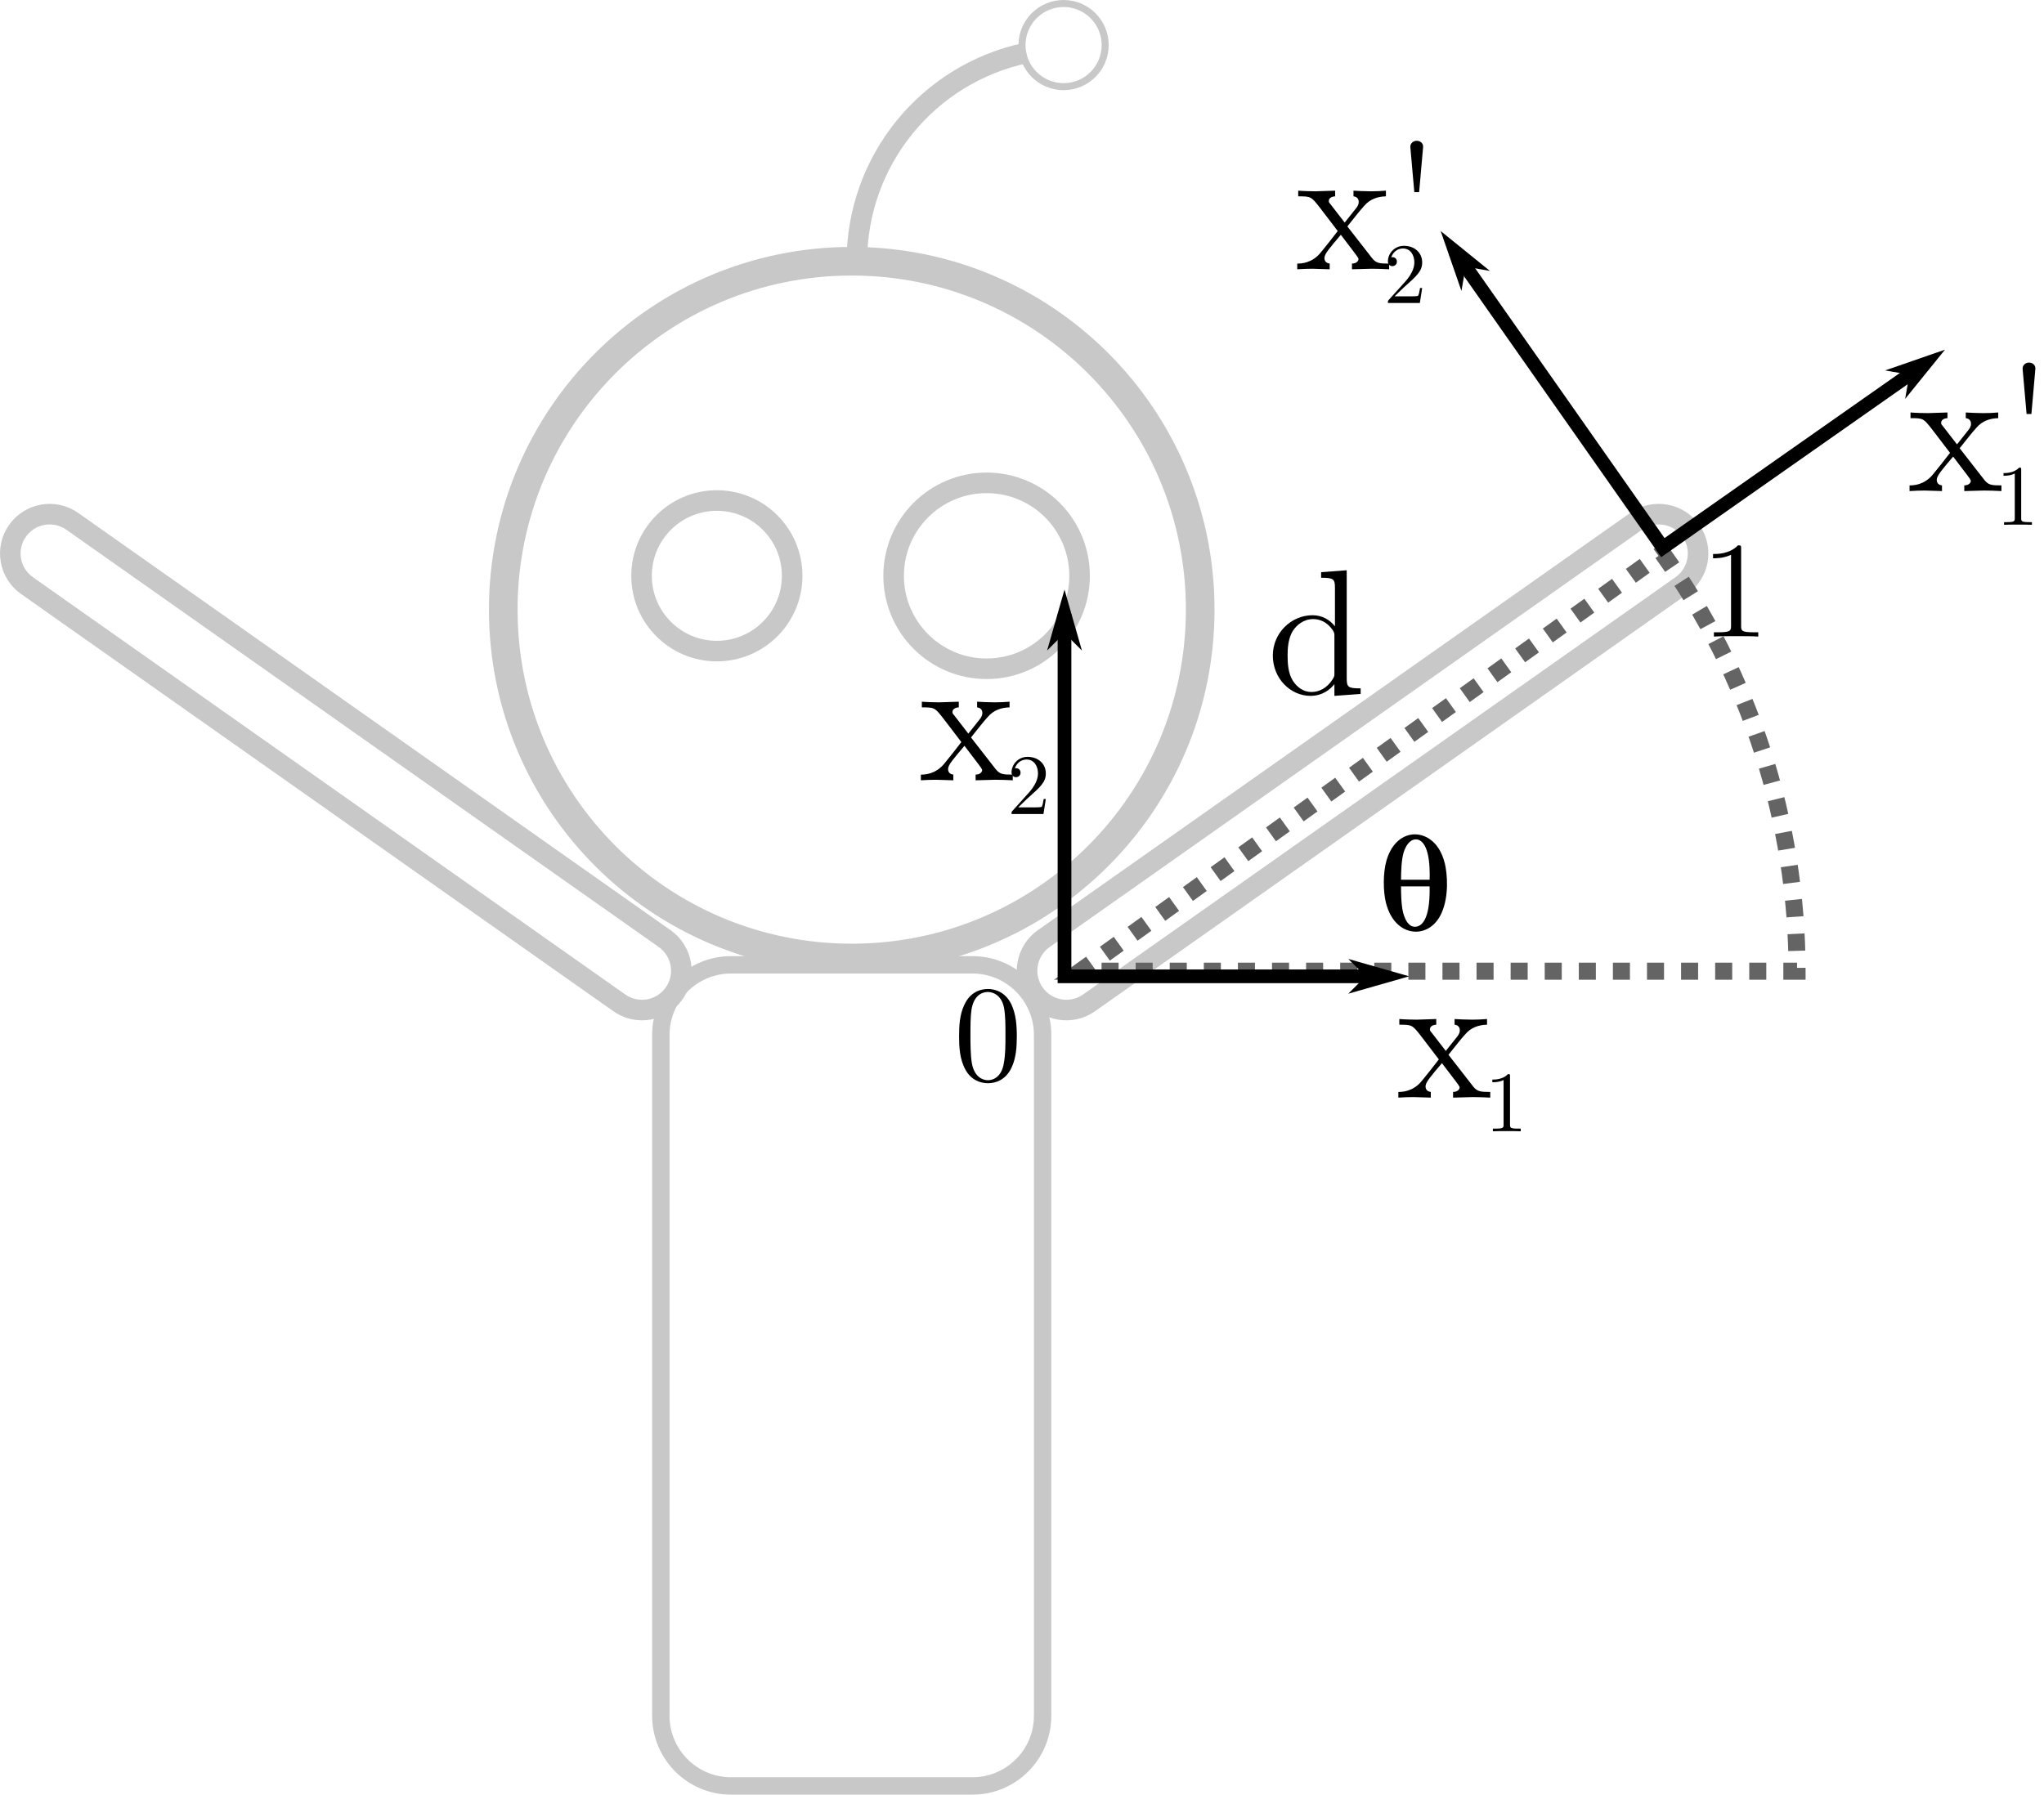
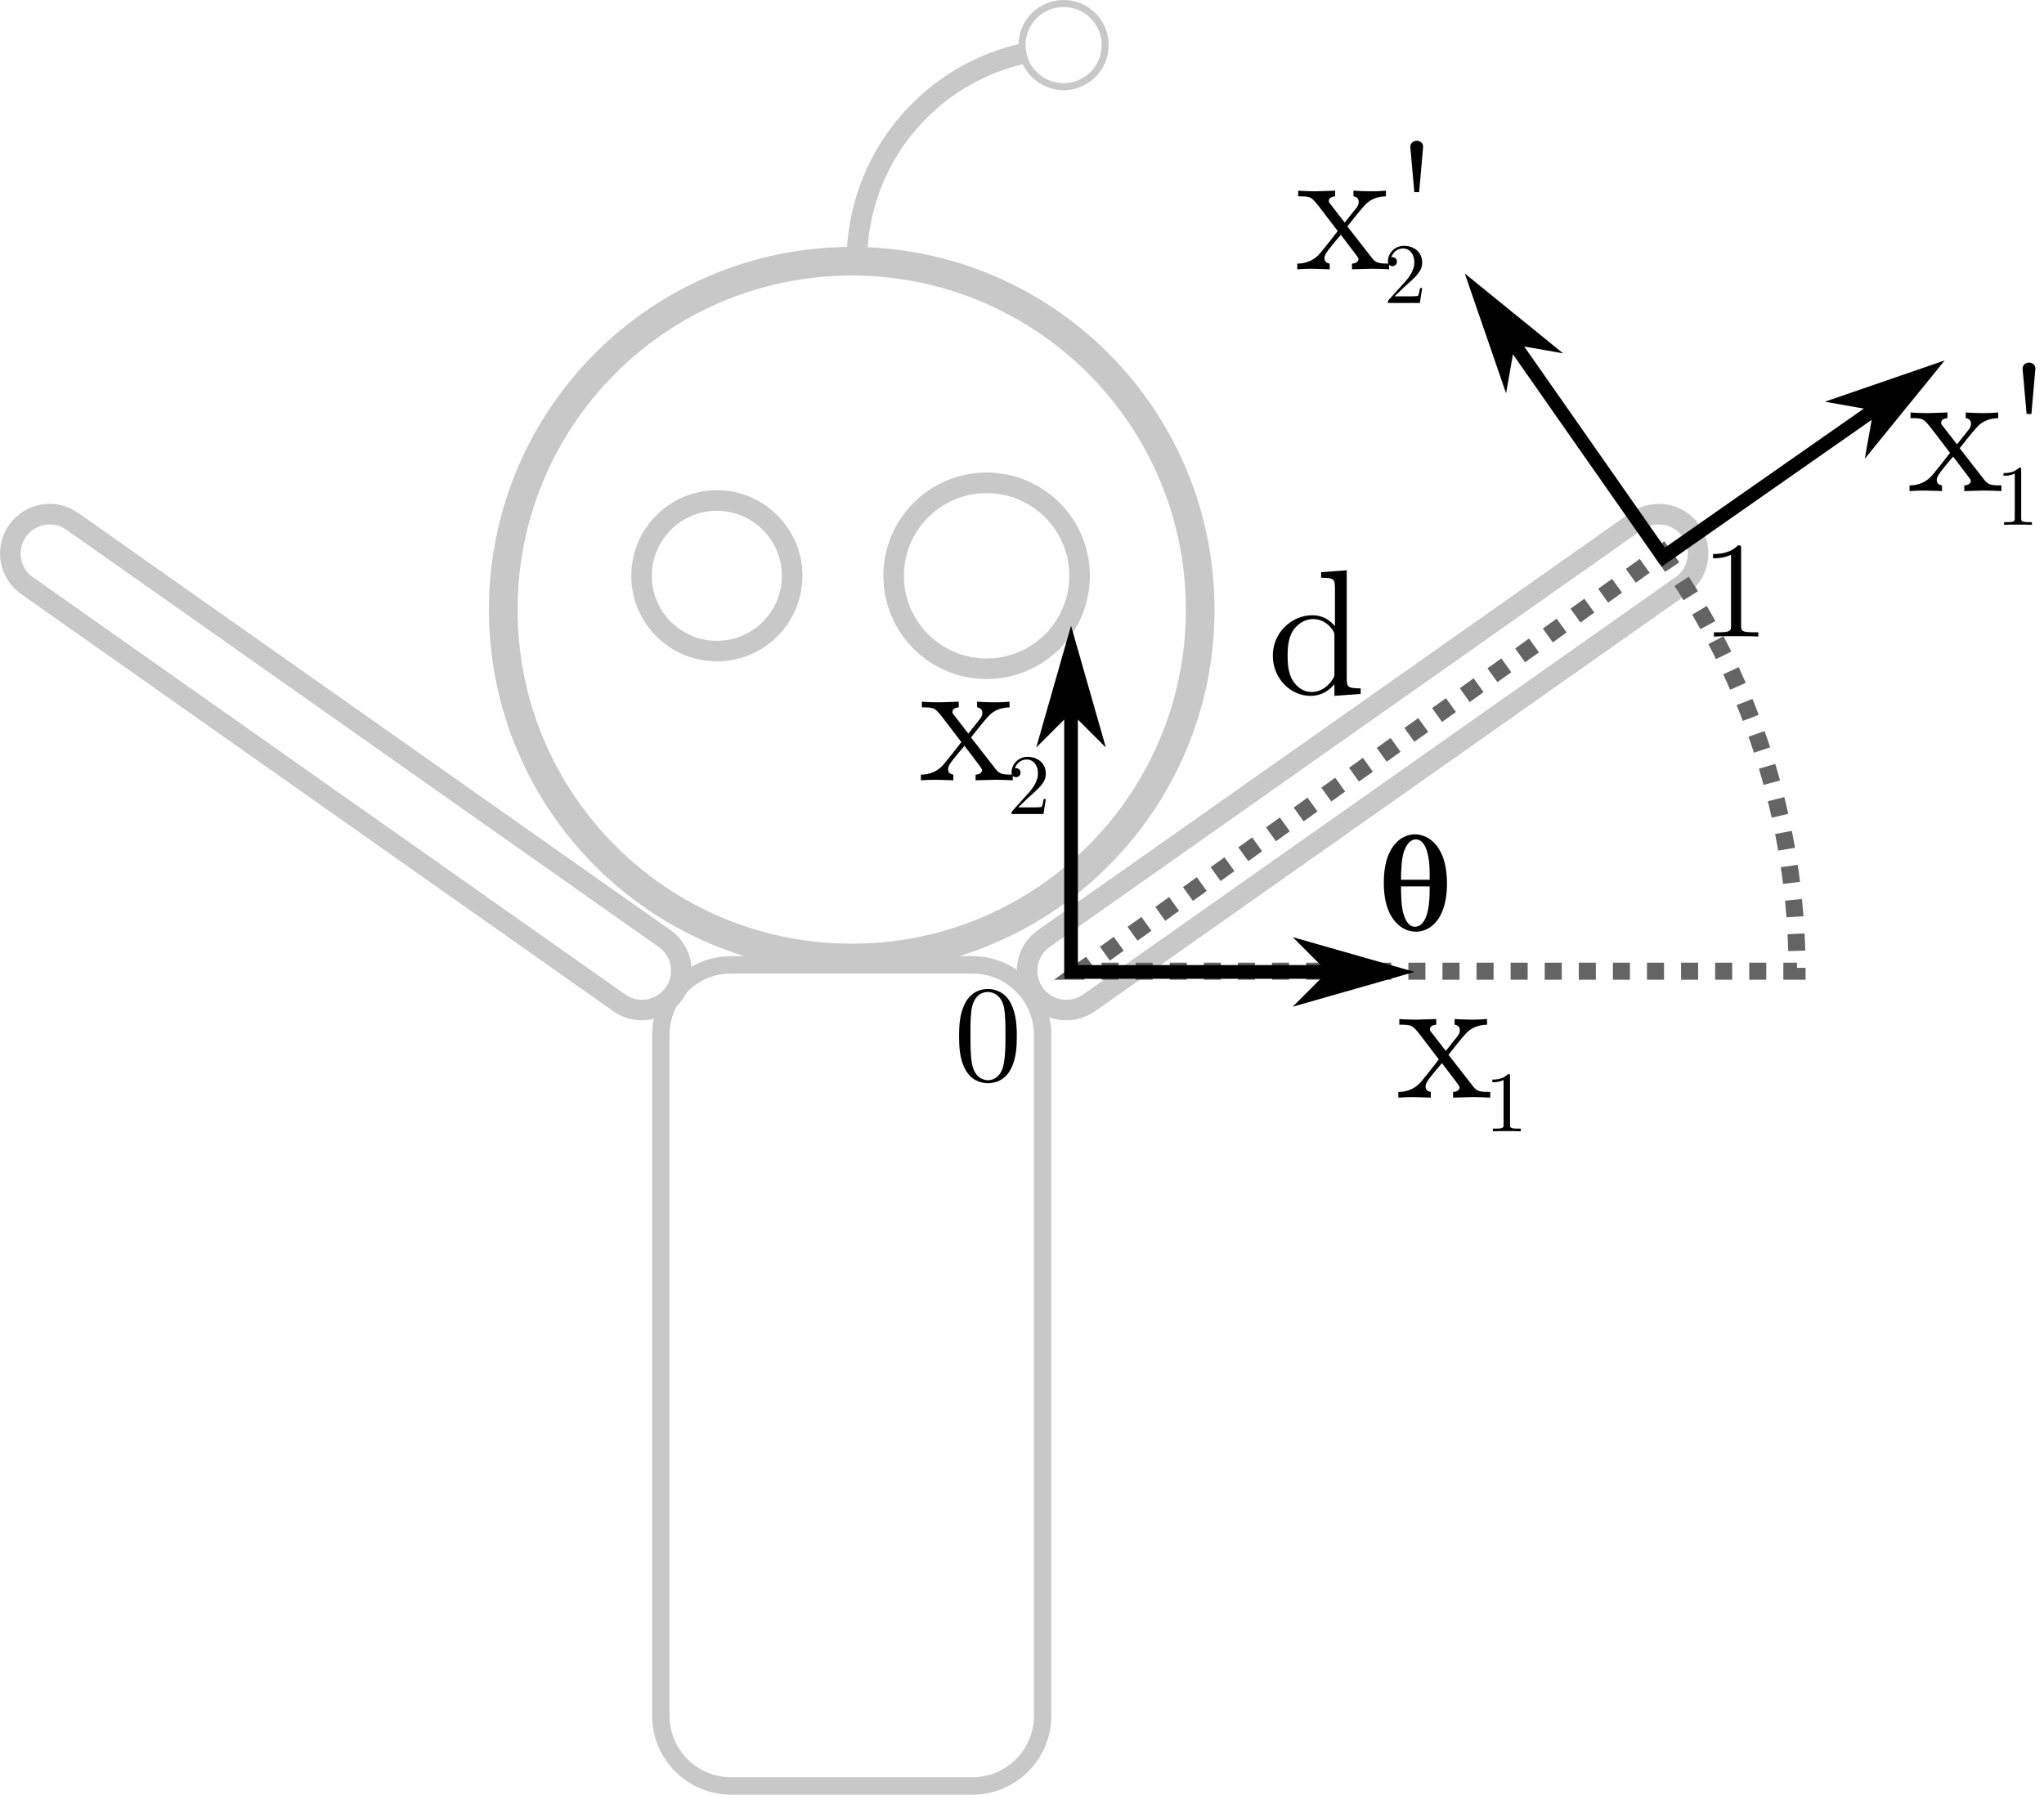
<svg xmlns="http://www.w3.org/2000/svg" width="298.187" height="261.878" id="svg2" version="1.1">
  <defs id="defs4">
+     <marker orient="auto" refY="0.0" refX="0.0" id="Arrow1Mend" style="overflow:visible;">
+       <path id="path7698" d="M 0.0,0.0 L 5.0,-5.0 L -12.5,0.0 L 5.0,5.0 L 0.0,0.0 z " style="fill-rule:evenodd;stroke:#000000;stroke-width:1.0pt;marker-start:none;" transform="scale(0.4) rotate(180) translate(10,0)" />
+     </marker>
    <marker orient="auto" refY="0" refX="0" id="Arrow1Sstart" style="overflow:visible">
      <path id="path4280" d="M 0,0 5,-5 -12.5,0 5,5 0,0 z" style="fill-rule:evenodd;stroke:#000000;stroke-width:1pt;marker-start:none" transform="matrix(0.2,0,0,0.2,1.2,0)" />
    </marker>
    <marker orient="auto" refY="0" refX="0" id="Arrow1Send" style="overflow:visible">
      <path id="path4283" d="M 0,0 5,-5 -12.5,0 5,5 0,0 z" style="fill-rule:evenodd;stroke:#000000;stroke-width:1pt;marker-start:none" transform="matrix(-0.2,0,0,-0.2,-1.2,0)" />
    </marker>
  </defs>
  <g id="layer1" transform="translate(-182.2839,-285.9749)">
    <g id="g8434" style="stroke:#c8c8c8;stroke-opacity:1">
      <rect ry="10.244" y="426.762" x="278.689" height="119.821" width="55.697" id="rect2816" style="fill:none;stroke:#c8c8c8;stroke-width:2.538;stroke-linecap:butt;stroke-miterlimit:4;stroke-opacity:1;stroke-dasharray:none;stroke-dashoffset:0" />
      <path transform="matrix(1.392566,0,0,1.392566,-151.8834,-202.4433)" d="m 365.698,414.612 c 0,20.162 -16.344,36.506 -36.506,36.506 -20.162,0 -36.506,-16.344 -36.506,-36.506 0,-20.162 16.344,-36.506 36.506,-36.506 20.162,0 36.506,16.344 36.506,36.506 z" id="path3590" style="fill:none;stroke:#c8c8c8;stroke-width:3;stroke-linecap:butt;stroke-miterlimit:4;stroke-opacity:1;stroke-dasharray:none;stroke-dashoffset:0" />
      <path transform="translate(-31.10975,42.53782)" d="m 338.398,281.602 c 0,-14.711 10.305,-27.412 24.701,-30.442" id="path3592" style="fill:none;stroke:#c8c8c8;stroke-width:3;stroke-linecap:butt;stroke-miterlimit:4;stroke-opacity:1;stroke-dasharray:none;stroke-dashoffset:0" />
      <path transform="matrix(0.3412949,0,0,0.3412949,208.5176,196.8781)" d="m 395.538,280.332 c 0,9.818 -7.959,17.777 -17.777,17.777 -9.818,0 -17.777,-7.959 -17.777,-17.777 0,-9.818 7.959,-17.777 17.777,-17.777 9.818,0 17.777,7.959 17.777,17.777 z" id="path3594" style="fill:none;stroke:#c8c8c8;stroke-width:3;stroke-linecap:butt;stroke-miterlimit:4;stroke-opacity:1;stroke-dasharray:none;stroke-dashoffset:0" />
      <path transform="translate(6.835862,-0.4882759)" d="m 291.012,370.485 c 0,6.068 -4.919,10.986 -10.986,10.986 -6.068,0 -10.986,-4.919 -10.986,-10.986 0,-6.068 4.919,-10.986 10.986,-10.986 6.068,0 10.986,4.919 10.986,10.986 z" id="path3596" style="fill:none;stroke:#c8c8c8;stroke-width:3;stroke-linecap:butt;stroke-miterlimit:4;stroke-opacity:1;stroke-dasharray:none;stroke-dashoffset:0" />
      <path transform="matrix(1.234631,0,0,1.234631,-19.51526,-87.41563)" style="fill:none;stroke:#c8c8c8;stroke-width:2.43;stroke-linecap:butt;stroke-miterlimit:4;stroke-opacity:1;stroke-dasharray:none;stroke-dashoffset:0" id="path3598" d="m 291.012,370.485 c 0,6.068 -4.919,10.986 -10.986,10.986 -6.068,0 -10.986,-4.919 -10.986,-10.986 0,-6.068 4.919,-10.986 10.986,-10.986 6.068,0 10.986,4.919 10.986,10.986 z" />
      <rect transform="matrix(0.8174688,-0.5759729,0.5759729,0.8174688,0,0)" ry="5.736" y="538.429" x="24.147" height="11.473" width="117.187" id="rect3625" style="fill:none;stroke:#c8c8c8;stroke-width:3;stroke-linecap:butt;stroke-miterlimit:4;stroke-opacity:1;stroke-dasharray:none;stroke-dashoffset:0" />
      <rect style="fill:none;stroke:#c8c8c8;stroke-width:3;stroke-linecap:butt;stroke-miterlimit:4;stroke-opacity:1;stroke-dasharray:none;stroke-dashoffset:0" id="rect6365" width="117.187" height="11.473" x="-477.613" y="184.899" ry="5.736" transform="matrix(-0.8174688,-0.5759729,-0.5759729,0.8174688,0,0)" />
    </g>
    <path style="fill:none;stroke:#646464;stroke-width:0.96;stroke-linecap:butt;stroke-miterlimit:4;stroke-opacity:1;stroke-dasharray:0.96, 0.96;stroke-dashoffset:0" id="path3629" d="m 407.076,364.411 c 4.932,6.863 7.584,15.101 7.584,23.552 l -40.36,0 z" transform="matrix(2.590096,0,0,2.590096,-629.5636,-577.1671)" />
    <text xml:space="preserve" style="font-size:20px;font-style:normal;font-variant:normal;font-weight:normal;font-stretch:normal;fill:#000000;fill-opacity:1;stroke:none;font-family:Cambria Math;-inkscape-font-specification:Cambria Math" x="383.11" y="421.767" id="text5377">
      <tspan id="tspan5379" x="383.11" y="421.767">𝛉</tspan>
      <tspan x="383.11" y="446.767" id="tspan5381" />
    </text>
-     <path style="fill:none;stroke:#000000;stroke-width:2;stroke-linecap:butt;stroke-linejoin:miter;stroke-miterlimit:4;stroke-opacity:1;stroke-dasharray:none;marker-start:url(#Arrow1Sstart);marker-end:url(#Arrow1Send)" d="m 337.578,375.583 c 0,0 0,0 0,52.857 l 46.711,0" id="path3753" />
    <text xml:space="preserve" style="font-size:20px;font-style:normal;font-variant:normal;font-weight:normal;font-stretch:normal;fill:#000000;fill-opacity:1;stroke:none;font-family:Cambria Math;-inkscape-font-specification:Cambria Math" x="321.419" y="443.601" id="text5108">
      <tspan id="tspan5110" x="321.419" y="443.601">0</tspan>
    </text>
-     <path id="path5491" d="m 394.508,322.614 c 0,0 0,0 30.36,43.268 l 38.237,-26.83" style="fill:none;stroke:#000000;stroke-width:2;stroke-linecap:butt;stroke-linejoin:miter;stroke-miterlimit:4;stroke-opacity:1;stroke-dasharray:none;marker-start:url(#Arrow1Sstart);marker-end:url(#Arrow1Send)" />
    <text id="text5501" y="378.861" x="430.411" style="font-size:20px;font-style:normal;font-variant:normal;font-weight:normal;font-stretch:normal;fill:#000000;fill-opacity:1;stroke:none;font-family:Cambria Math;-inkscape-font-specification:Cambria Math" xml:space="preserve">
      <tspan y="378.861" x="430.411" id="tspan5503">1</tspan>
    </text>
    <text xml:space="preserve" style="font-size:26.6px;font-style:normal;font-variant:normal;font-weight:normal;font-stretch:normal;fill:#000000;fill-opacity:1;stroke:none;font-family:Cambria Math;-inkscape-font-specification:Cambria Math" x="385.969" y="446.137" id="text8208">
      <tspan id="tspan8210" x="385.969" y="446.137">x</tspan>
    </text>
    <text id="text8212" y="451.058" x="398.882" style="font-size:12.535px;font-style:normal;font-variant:normal;font-weight:normal;font-stretch:normal;fill:#000000;fill-opacity:1;stroke:none;font-family:Cambria Math;-inkscape-font-specification:Bitstream Vera Sans" xml:space="preserve">
      <tspan y="451.058" x="398.882" id="tspan8214">1</tspan>
    </text>
    <text id="text8406" y="399.836" x="316.312" style="font-size:26.6px;font-style:normal;font-variant:normal;font-weight:normal;font-stretch:normal;fill:#000000;fill-opacity:1;stroke:none;font-family:Cambria Math;-inkscape-font-specification:Cambria Math" xml:space="preserve">
      <tspan y="399.836" x="316.312" id="tspan8408">x</tspan>
    </text>
    <text xml:space="preserve" style="font-size:12.535px;font-style:normal;font-variant:normal;font-weight:normal;font-stretch:normal;fill:#000000;fill-opacity:1;stroke:none;font-family:Cambria Math;-inkscape-font-specification:Bitstream Vera Sans" x="329.226" y="404.757" id="text8410">
      <tspan id="tspan8412" x="329.226" y="404.757">2</tspan>
    </text>
    <text xml:space="preserve" style="font-size:26.6px;font-style:normal;font-variant:normal;font-weight:normal;font-stretch:normal;fill:#000000;fill-opacity:1;stroke:none;font-family:Cambria Math;-inkscape-font-specification:Cambria Math" x="371.218" y="325.263" id="text8414">
      <tspan id="tspan8416" x="371.218" y="325.263">x'</tspan>
    </text>
    <text id="text8418" y="330.184" x="384.131" style="font-size:12.535px;font-style:normal;font-variant:normal;font-weight:normal;font-stretch:normal;fill:#000000;fill-opacity:1;stroke:none;font-family:Cambria Math;-inkscape-font-specification:Bitstream Vera Sans" xml:space="preserve">
      <tspan y="330.184" x="384.131" id="tspan8420">2</tspan>
    </text>
    <text id="text8422" y="357.633" x="460.542" style="font-size:26.6px;font-style:normal;font-variant:normal;font-weight:normal;font-stretch:normal;fill:#000000;fill-opacity:1;stroke:none;font-family:Cambria Math;-inkscape-font-specification:Cambria Math" xml:space="preserve">
      <tspan y="357.633" x="460.542" id="tspan8424">x'</tspan>
    </text>
    <text xml:space="preserve" style="font-size:12.535px;font-style:normal;font-variant:normal;font-weight:normal;font-stretch:normal;fill:#000000;fill-opacity:1;stroke:none;font-family:Cambria Math;-inkscape-font-specification:Bitstream Vera Sans" x="473.456" y="362.554" id="text8426">
      <tspan id="tspan8428" x="473.456" y="362.554">1</tspan>
    </text>
    <text xml:space="preserve" style="font-size:42px;font-style:normal;font-variant:normal;font-weight:normal;font-stretch:normal;fill:#000000;fill-opacity:1;stroke:none;font-family:Cambria Math;-inkscape-font-specification:Bitstream Vera Sans" x="367.078" y="387.233" id="text8430">
      <tspan id="tspan8432" x="367.078" y="387.233" style="font-size:26px">d</tspan>
    </text>
+     <g id="g20684">
+       <path id="path19782" d="m 337.577,427.798 47.121,0" style="fill:none;stroke:#000000;stroke-width:2;stroke-linecap:butt;stroke-linejoin:miter;stroke-miterlimit:4;stroke-opacity:1;stroke-dasharray:none;marker-start:none;marker-end:url(#Arrow1Mend)" />
+       <path style="fill:none;stroke:#000000;stroke-width:2;stroke-linecap:butt;stroke-linejoin:miter;stroke-miterlimit:4;stroke-opacity:1;stroke-dasharray:none;marker-start:none;marker-end:url(#Arrow1Mend)" d="m 338.532,428.343 0,-47.121" id="path20682" />
+     </g>
+     <g id="g20688" transform="matrix(0.8195205,-0.5730498,0.5730498,0.8195205,-97.66294,210.6897)">
+       <path style="fill:none;stroke:#000000;stroke-width:2;stroke-linecap:butt;stroke-linejoin:miter;stroke-miterlimit:4;stroke-opacity:1;stroke-dasharray:none;marker-start:none;marker-end:url(#Arrow1Mend)" d="m 337.577,427.798 47.121,0" id="path20690" />
+       <path id="path20692" d="m 338.532,428.343 0,-47.121" style="fill:none;stroke:#000000;stroke-width:2;stroke-linecap:butt;stroke-linejoin:miter;stroke-miterlimit:4;stroke-opacity:1;stroke-dasharray:none;marker-start:none;marker-end:url(#Arrow1Mend)" />
+     </g>
  </g>
</svg>
